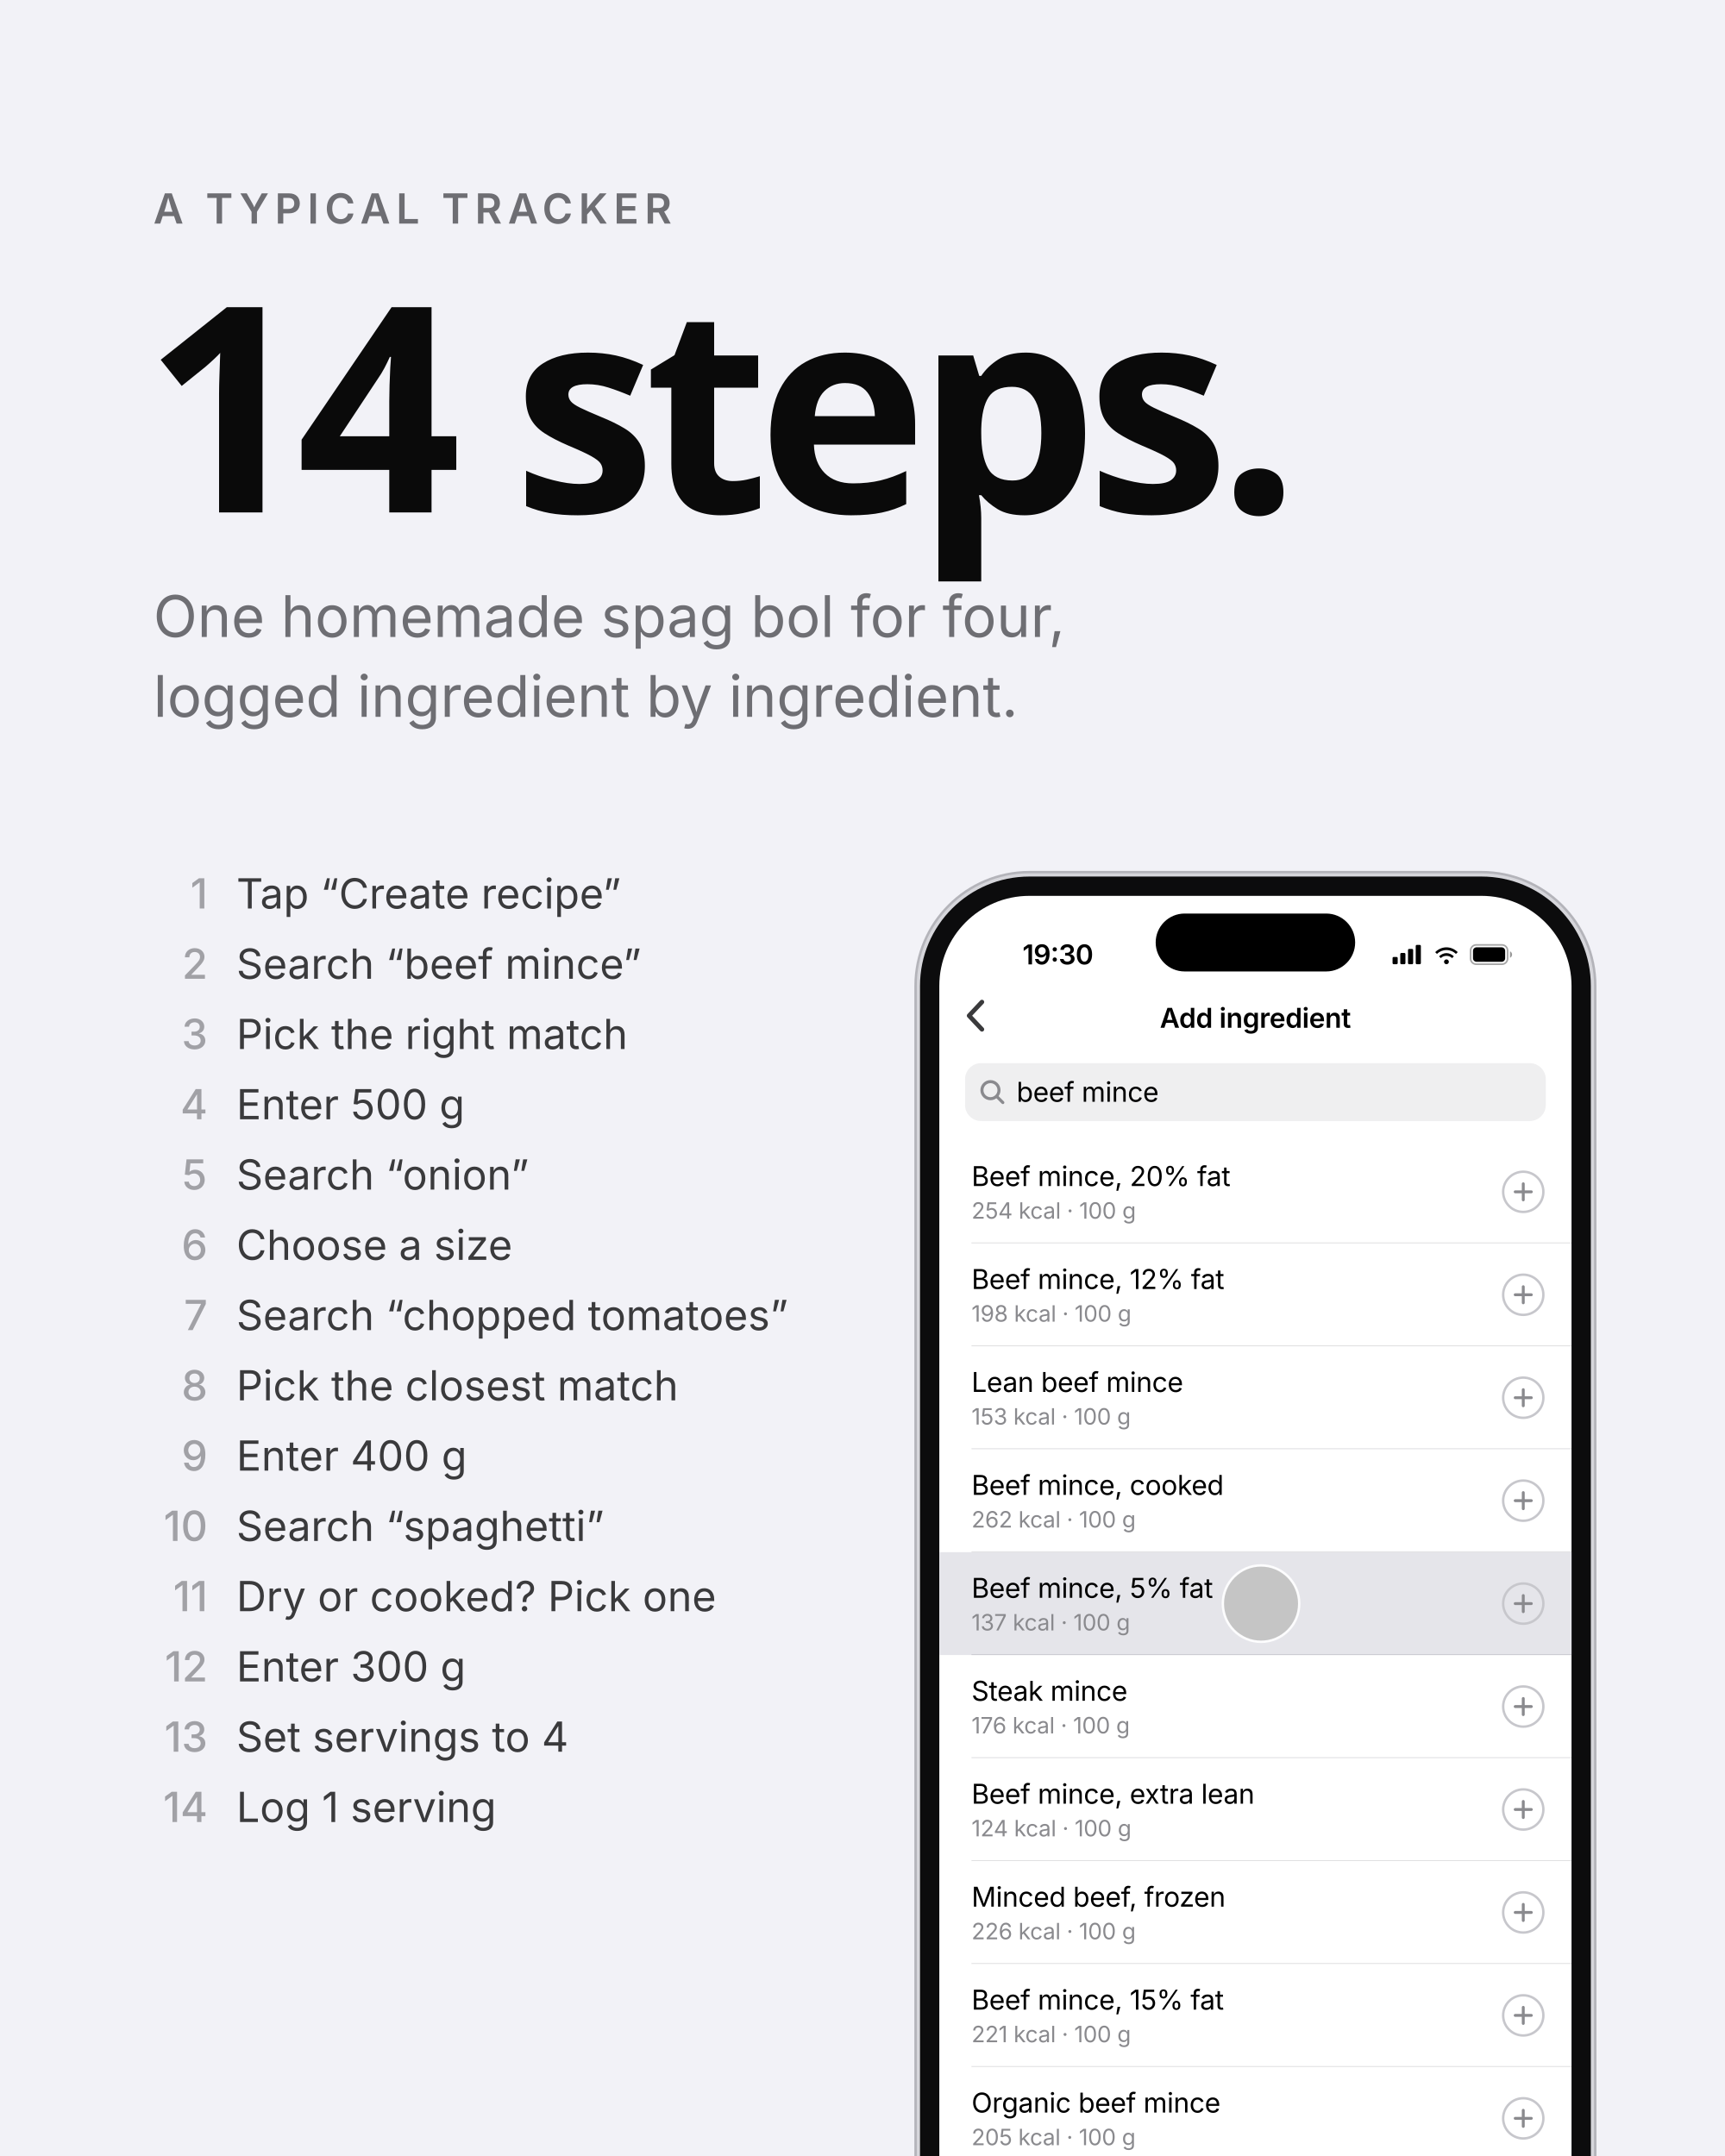
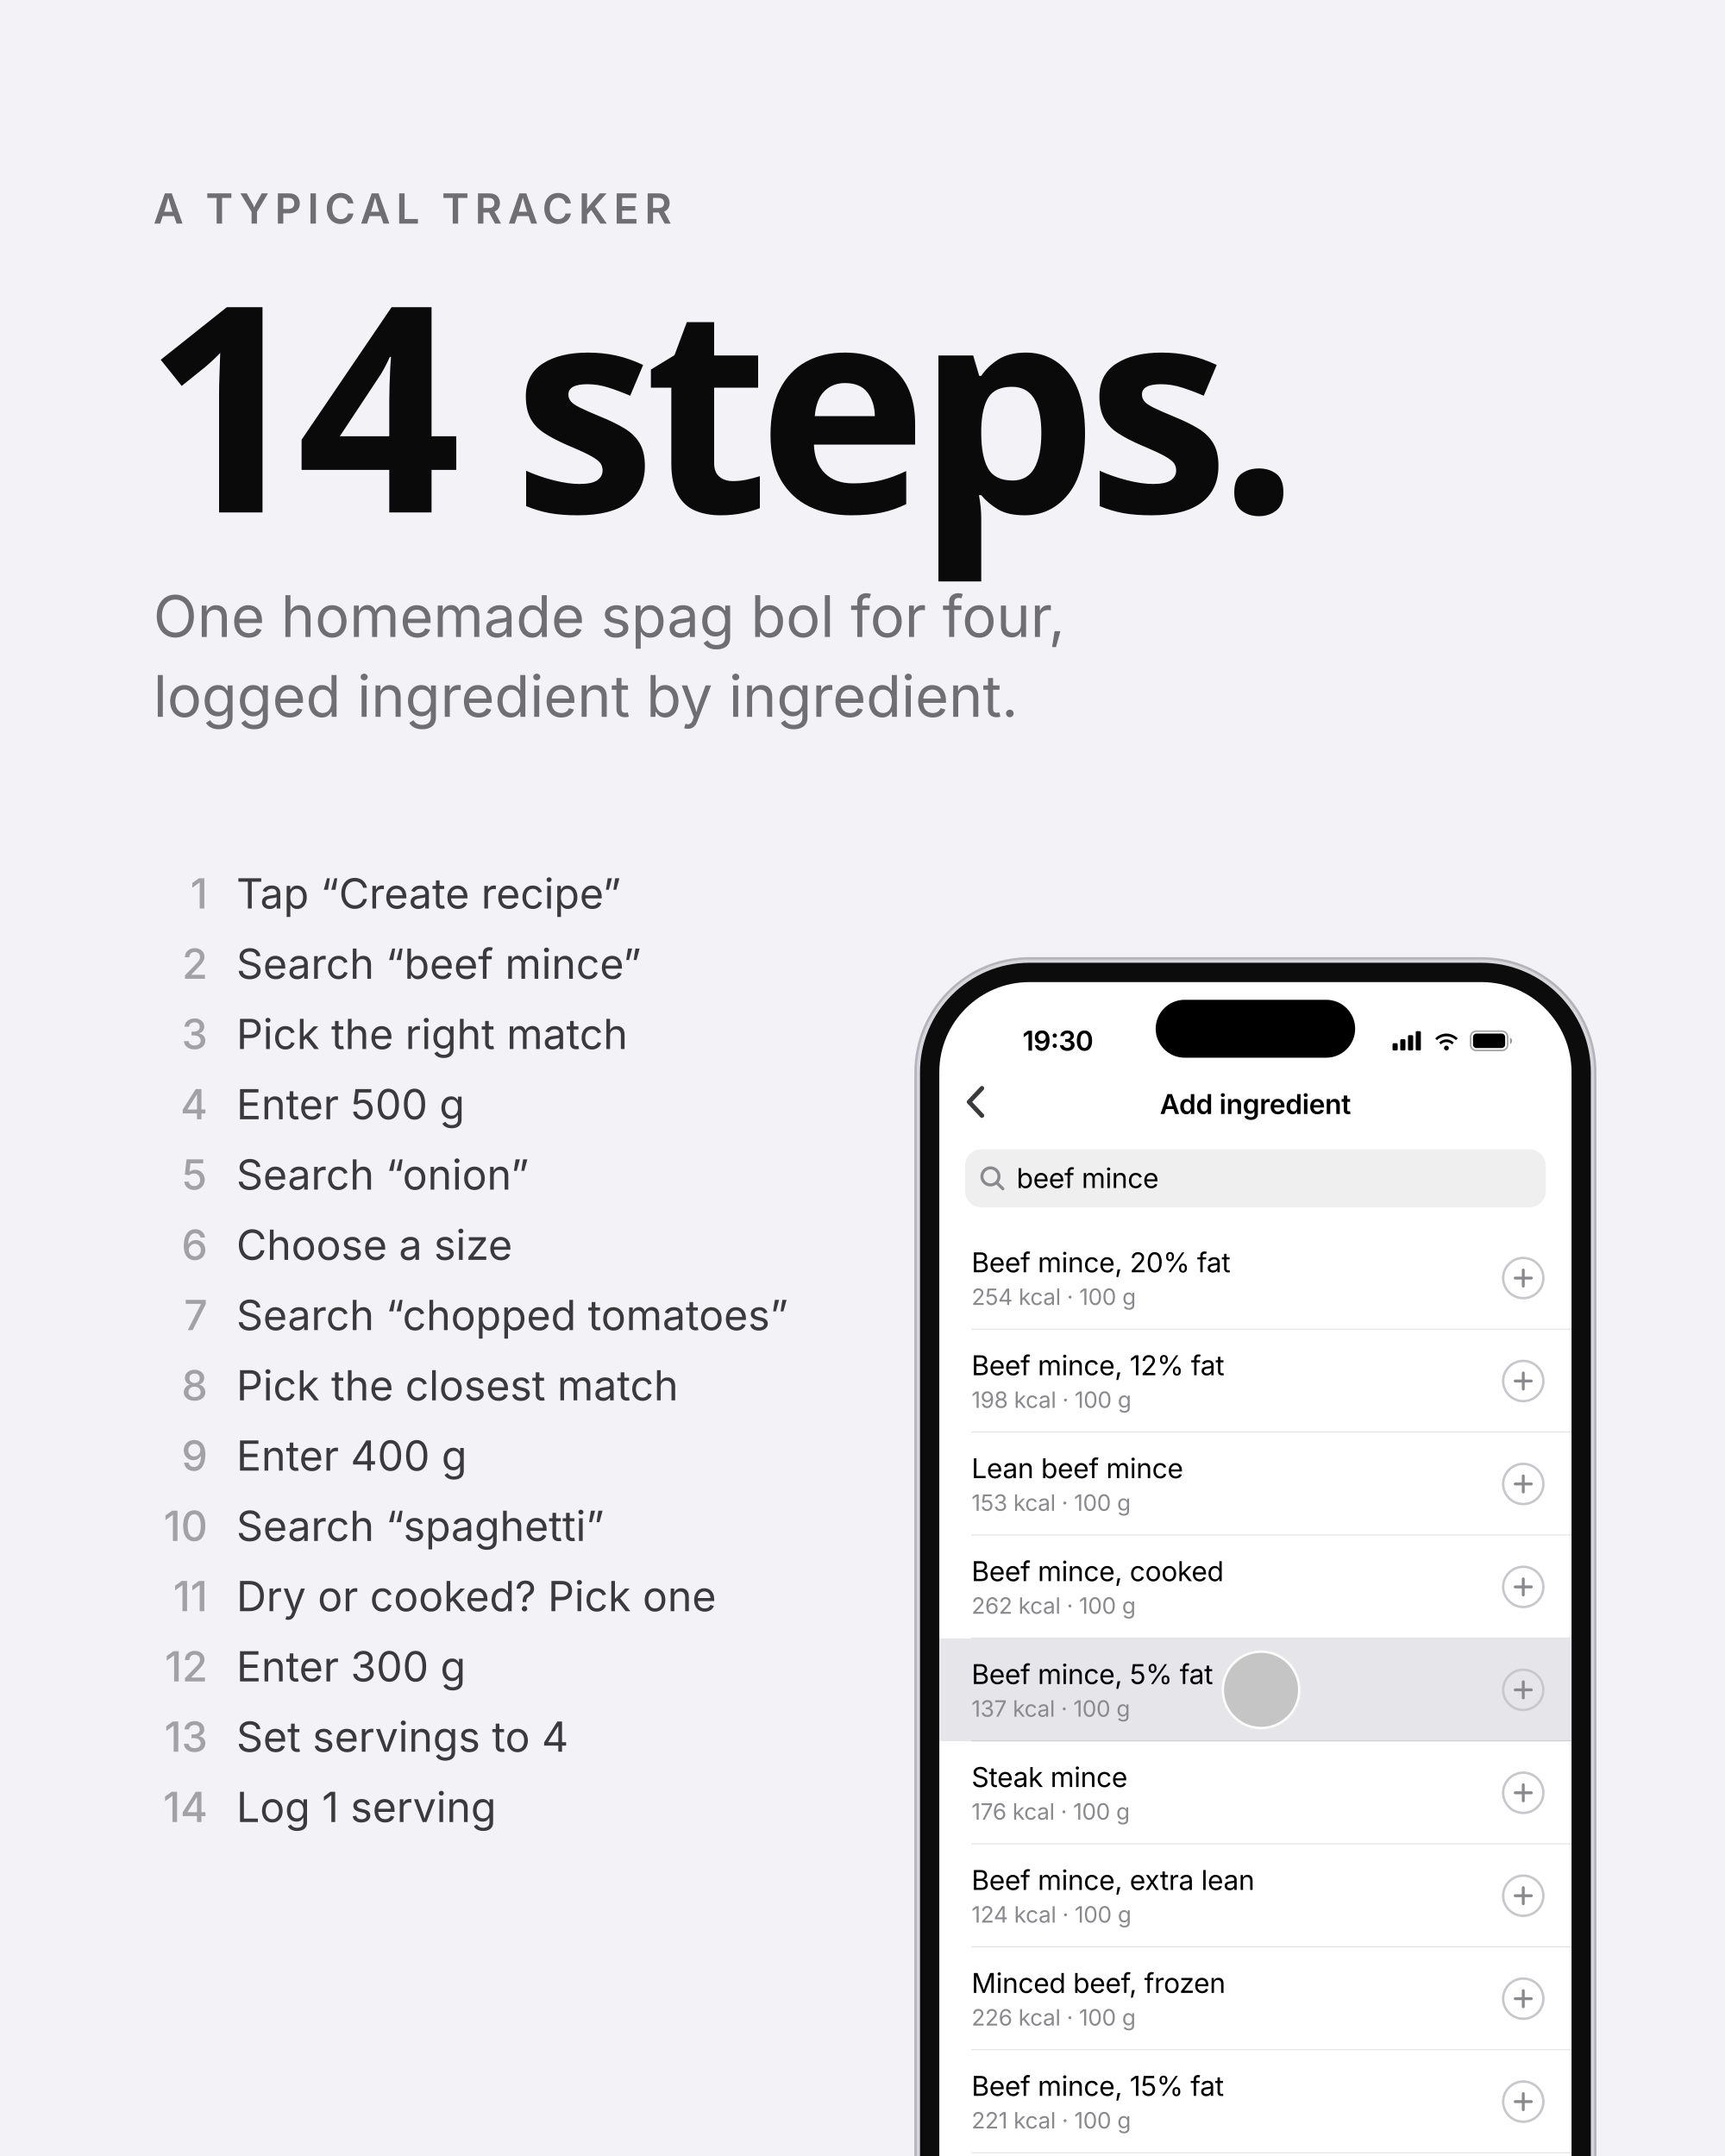
<svg xmlns="http://www.w3.org/2000/svg" width="1080" height="1350" viewBox="0 0 1080 1350" fill="none">
  <defs>
    <clipPath id="typical-phone-screen-clip">
      <rect x="12" y="12" width="393" height="852" rx="56" fill="#fff" />
    </clipPath>
    <clipPath id="slide-clip">
      <rect width="1080" height="1350" fill="#fff" />
    </clipPath>
  </defs>
  <rect id="background" width="1080" height="1350" fill="#f2f2f7" />
  <g id="slide-content" clip-path="url(#slide-clip)">
    <text id="eyebrow" fill="#6e6e73" font-family="Inter" font-size="26" font-weight="600" letter-spacing="0.14em" xml:space="preserve">
      <tspan x="96" y="140">A TYPICAL TRACKER</tspan>
    </text>
    <text id="headline" fill="#0a0a0a" font-family="Inter Tight" font-size="180" font-weight="600" letter-spacing="-0.04em" xml:space="preserve">
      <tspan x="90" y="320.86">14 steps.</tspan>
    </text>
    <text id="body" fill="#6e6e73" font-family="Inter" font-size="36" font-weight="400" xml:space="preserve">
      <tspan x="96" y="398.86">One homemade spag bol for four,</tspan>
      <tspan x="96" y="448.86">logged ingredient by ingredient.</tspan>
    </text>
    <g id="steps">
      <text fill="#a1a1a6" font-family="Inter" font-size="26" font-weight="500" xml:space="preserve">
        <tspan x="119.21" y="568.86">1</tspan>
      </text>
      <text fill="#3a3a3c" font-family="Inter" font-size="26" font-weight="400" xml:space="preserve">
        <tspan x="148" y="568.86">Tap “Create recipe”</tspan>
      </text>
      <text fill="#a1a1a6" font-family="Inter" font-size="26" font-weight="500" xml:space="preserve">
        <tspan x="113.98" y="612.86">2</tspan>
      </text>
      <text fill="#3a3a3c" font-family="Inter" font-size="26" font-weight="400" xml:space="preserve">
        <tspan x="148" y="612.86">Search “beef mince”</tspan>
      </text>
      <text fill="#a1a1a6" font-family="Inter" font-size="26" font-weight="500" xml:space="preserve">
        <tspan x="113.7" y="656.86">3</tspan>
      </text>
      <text fill="#3a3a3c" font-family="Inter" font-size="26" font-weight="400" xml:space="preserve">
        <tspan x="148" y="656.86">Pick the right match</tspan>
      </text>
      <text fill="#a1a1a6" font-family="Inter" font-size="26" font-weight="500" xml:space="preserve">
        <tspan x="112.94" y="700.86">4</tspan>
      </text>
      <text fill="#3a3a3c" font-family="Inter" font-size="26" font-weight="400" xml:space="preserve">
        <tspan x="148" y="700.86">Enter 500 g</tspan>
      </text>
      <text fill="#a1a1a6" font-family="Inter" font-size="26" font-weight="500" xml:space="preserve">
        <tspan x="113.93" y="744.86">5</tspan>
      </text>
      <text fill="#3a3a3c" font-family="Inter" font-size="26" font-weight="400" xml:space="preserve">
        <tspan x="148" y="744.86">Search “onion”</tspan>
      </text>
      <text fill="#a1a1a6" font-family="Inter" font-size="26" font-weight="500" xml:space="preserve">
        <tspan x="113.62" y="788.86">6</tspan>
      </text>
      <text fill="#3a3a3c" font-family="Inter" font-size="26" font-weight="400" xml:space="preserve">
        <tspan x="148" y="788.86">Choose a size</tspan>
      </text>
      <text fill="#a1a1a6" font-family="Inter" font-size="26" font-weight="500" xml:space="preserve">
        <tspan x="115.15" y="832.86">7</tspan>
      </text>
      <text fill="#3a3a3c" font-family="Inter" font-size="26" font-weight="400" xml:space="preserve">
        <tspan x="148" y="832.86">Search “chopped tomatoes”</tspan>
      </text>
      <text fill="#a1a1a6" font-family="Inter" font-size="26" font-weight="500" xml:space="preserve">
        <tspan x="113.64" y="876.86">8</tspan>
      </text>
      <text fill="#3a3a3c" font-family="Inter" font-size="26" font-weight="400" xml:space="preserve">
        <tspan x="148" y="876.86">Pick the closest match</tspan>
      </text>
      <text fill="#a1a1a6" font-family="Inter" font-size="26" font-weight="500" xml:space="preserve">
        <tspan x="113.62" y="920.86">9</tspan>
      </text>
      <text fill="#3a3a3c" font-family="Inter" font-size="26" font-weight="400" xml:space="preserve">
        <tspan x="148" y="920.86">Enter 400 g</tspan>
      </text>
      <text fill="#a1a1a6" font-family="Inter" font-size="26" font-weight="500" xml:space="preserve">
        <tspan x="102.43" y="964.86">10</tspan>
      </text>
      <text fill="#3a3a3c" font-family="Inter" font-size="26" font-weight="400" xml:space="preserve">
        <tspan x="148" y="964.86">Search “spaghetti”</tspan>
      </text>
      <text fill="#a1a1a6" font-family="Inter" font-size="26" font-weight="500" xml:space="preserve">
        <tspan x="108.42" y="1008.86">11</tspan>
      </text>
      <text fill="#3a3a3c" font-family="Inter" font-size="26" font-weight="400" xml:space="preserve">
        <tspan x="148" y="1008.86">Dry or cooked? Pick one</tspan>
      </text>
      <text fill="#a1a1a6" font-family="Inter" font-size="26" font-weight="500" xml:space="preserve">
        <tspan x="103.19" y="1052.86">12</tspan>
      </text>
      <text fill="#3a3a3c" font-family="Inter" font-size="26" font-weight="400" xml:space="preserve">
        <tspan x="148" y="1052.86">Enter 300 g</tspan>
      </text>
      <text fill="#a1a1a6" font-family="Inter" font-size="26" font-weight="500" xml:space="preserve">
        <tspan x="102.91" y="1096.86">13</tspan>
      </text>
      <text fill="#3a3a3c" font-family="Inter" font-size="26" font-weight="400" xml:space="preserve">
        <tspan x="148" y="1096.86">Set servings to 4</tspan>
      </text>
      <text fill="#a1a1a6" font-family="Inter" font-size="26" font-weight="500" xml:space="preserve">
        <tspan x="102.15" y="1140.86">14</tspan>
      </text>
      <text fill="#3a3a3c" font-family="Inter" font-size="26" font-weight="400" xml:space="preserve">
        <tspan x="148" y="1140.86">Log 1 serving</tspan>
      </text>
    </g>
-     <g id="typical-phone" transform="translate(576 548.86) scale(1.007194)">
+     <g id="typical-phone" transform="translate(576 602.86) scale(1.007194)">
      <rect id="typical-phone-bezel-outer" x="-3.5" y="-3.5" width="424" height="883" rx="71.5" fill="#b4b4ba" />
      <rect id="typical-phone-bezel" x="-2" y="-2" width="421" height="880" rx="70" fill="#d6d6db" />
      <rect id="typical-phone-body" width="417" height="876" rx="68" fill="#0c0c0d" />
      <g clip-path="url(#typical-phone-screen-clip)">
        <g transform="translate(12 12)">
          <g id="typical-phone-search-screen">
            <rect x="0" y="0" width="393" height="852" fill="#fff" />
            <path d="M26.5 66L18.5 74.5l8 8.5" stroke="#3a3a3c" stroke-width="2.8" stroke-linecap="round" stroke-linejoin="round" fill="none" />
            <text id="typical-phone-title" fill="#000" font-family="Inter" font-size="17" font-weight="600" letter-spacing="-0.01em" xml:space="preserve">
              <tspan x="137.09" y="82">Add ingredient</tspan>
            </text>
            <g id="typical-phone-search">
              <rect x="16" y="104" width="361" height="36" rx="10" fill="#767680" fill-opacity="0.12" />
              <g transform="translate(25 114)" stroke="#8a8a8e" stroke-width="1.9" fill="none">
                <circle cx="6.8" cy="6.8" r="5.3" />
                <path d="M10.8 10.8l3.7 3.7" stroke-linecap="round" />
              </g>
              <text fill="#000" font-family="Inter" font-size="17" font-weight="400" letter-spacing="-0.01em" xml:space="preserve">
                <tspan x="48" y="128">beef mince</tspan>
              </text>
            </g>
            <g id="typical-phone-results">
              <text fill="#000" font-family="Inter" font-size="17" font-weight="400" letter-spacing="-0.01em" xml:space="preserve">
                <tspan x="20" y="180.4">Beef mince, 20% fat</tspan>
              </text>
              <text fill="#8a8a8e" font-family="Inter" font-size="14" font-weight="400" letter-spacing="-0.01em" xml:space="preserve">
                <tspan x="20" y="200.7">254 kcal · 100 g</tspan>
              </text>
              <circle cx="363" cy="184" r="12.5" stroke="#c7c7cc" stroke-width="1.5" fill="none" />
              <path d="M363 179v10M358 184h10" stroke="#8a8a8e" stroke-width="1.8" stroke-linecap="round" />
              <rect x="20" y="215.5" width="373" height="0.5" fill="#3c3c43" fill-opacity="0.18" />
              <text fill="#000" font-family="Inter" font-size="17" font-weight="400" letter-spacing="-0.01em" xml:space="preserve">
                <tspan x="20" y="244.4">Beef mince, 12% fat</tspan>
              </text>
              <text fill="#8a8a8e" font-family="Inter" font-size="14" font-weight="400" letter-spacing="-0.01em" xml:space="preserve">
                <tspan x="20" y="264.7">198 kcal · 100 g</tspan>
              </text>
              <circle cx="363" cy="248" r="12.5" stroke="#c7c7cc" stroke-width="1.5" fill="none" />
              <path d="M363 243v10M358 248h10" stroke="#8a8a8e" stroke-width="1.8" stroke-linecap="round" />
              <rect x="20" y="279.5" width="373" height="0.5" fill="#3c3c43" fill-opacity="0.18" />
              <text fill="#000" font-family="Inter" font-size="17" font-weight="400" letter-spacing="-0.01em" xml:space="preserve">
                <tspan x="20" y="308.4">Lean beef mince</tspan>
              </text>
              <text fill="#8a8a8e" font-family="Inter" font-size="14" font-weight="400" letter-spacing="-0.01em" xml:space="preserve">
                <tspan x="20" y="328.7">153 kcal · 100 g</tspan>
              </text>
              <circle cx="363" cy="312" r="12.5" stroke="#c7c7cc" stroke-width="1.5" fill="none" />
              <path d="M363 307v10M358 312h10" stroke="#8a8a8e" stroke-width="1.8" stroke-linecap="round" />
              <rect x="20" y="343.5" width="373" height="0.5" fill="#3c3c43" fill-opacity="0.18" />
              <text fill="#000" font-family="Inter" font-size="17" font-weight="400" letter-spacing="-0.01em" xml:space="preserve">
                <tspan x="20" y="372.4">Beef mince, cooked</tspan>
              </text>
              <text fill="#8a8a8e" font-family="Inter" font-size="14" font-weight="400" letter-spacing="-0.01em" xml:space="preserve">
                <tspan x="20" y="392.7">262 kcal · 100 g</tspan>
              </text>
              <circle cx="363" cy="376" r="12.5" stroke="#c7c7cc" stroke-width="1.5" fill="none" />
              <path d="M363 371v10M358 376h10" stroke="#8a8a8e" stroke-width="1.8" stroke-linecap="round" />
              <rect x="20" y="407.5" width="373" height="0.5" fill="#3c3c43" fill-opacity="0.18" />
              <rect x="0" y="408" width="393" height="64" fill="#e5e5ea" />
              <text fill="#000" font-family="Inter" font-size="17" font-weight="400" letter-spacing="-0.01em" xml:space="preserve">
                <tspan x="20" y="436.4">Beef mince, 5% fat</tspan>
              </text>
              <text fill="#8a8a8e" font-family="Inter" font-size="14" font-weight="400" letter-spacing="-0.01em" xml:space="preserve">
                <tspan x="20" y="456.7">137 kcal · 100 g</tspan>
              </text>
              <circle cx="363" cy="440" r="12.5" stroke="#c7c7cc" stroke-width="1.5" fill="none" />
              <path d="M363 435v10M358 440h10" stroke="#8a8a8e" stroke-width="1.8" stroke-linecap="round" />
              <rect x="20" y="471.5" width="373" height="0.5" fill="#3c3c43" fill-opacity="0.18" />
              <text fill="#000" font-family="Inter" font-size="17" font-weight="400" letter-spacing="-0.01em" xml:space="preserve">
                <tspan x="20" y="500.4">Steak mince</tspan>
              </text>
              <text fill="#8a8a8e" font-family="Inter" font-size="14" font-weight="400" letter-spacing="-0.01em" xml:space="preserve">
                <tspan x="20" y="520.7">176 kcal · 100 g</tspan>
              </text>
              <circle cx="363" cy="504" r="12.5" stroke="#c7c7cc" stroke-width="1.5" fill="none" />
              <path d="M363 499v10M358 504h10" stroke="#8a8a8e" stroke-width="1.8" stroke-linecap="round" />
              <rect x="20" y="535.5" width="373" height="0.5" fill="#3c3c43" fill-opacity="0.18" />
              <text fill="#000" font-family="Inter" font-size="17" font-weight="400" letter-spacing="-0.01em" xml:space="preserve">
                <tspan x="20" y="564.4">Beef mince, extra lean</tspan>
              </text>
              <text fill="#8a8a8e" font-family="Inter" font-size="14" font-weight="400" letter-spacing="-0.01em" xml:space="preserve">
                <tspan x="20" y="584.7">124 kcal · 100 g</tspan>
              </text>
              <circle cx="363" cy="568" r="12.5" stroke="#c7c7cc" stroke-width="1.5" fill="none" />
              <path d="M363 563v10M358 568h10" stroke="#8a8a8e" stroke-width="1.8" stroke-linecap="round" />
              <rect x="20" y="599.5" width="373" height="0.5" fill="#3c3c43" fill-opacity="0.18" />
              <text fill="#000" font-family="Inter" font-size="17" font-weight="400" letter-spacing="-0.01em" xml:space="preserve">
                <tspan x="20" y="628.4">Minced beef, frozen</tspan>
              </text>
              <text fill="#8a8a8e" font-family="Inter" font-size="14" font-weight="400" letter-spacing="-0.01em" xml:space="preserve">
                <tspan x="20" y="648.7">226 kcal · 100 g</tspan>
              </text>
              <circle cx="363" cy="632" r="12.5" stroke="#c7c7cc" stroke-width="1.5" fill="none" />
              <path d="M363 627v10M358 632h10" stroke="#8a8a8e" stroke-width="1.8" stroke-linecap="round" />
              <rect x="20" y="663.5" width="373" height="0.5" fill="#3c3c43" fill-opacity="0.18" />
              <text fill="#000" font-family="Inter" font-size="17" font-weight="400" letter-spacing="-0.01em" xml:space="preserve">
                <tspan x="20" y="692.4">Beef mince, 15% fat</tspan>
              </text>
              <text fill="#8a8a8e" font-family="Inter" font-size="14" font-weight="400" letter-spacing="-0.01em" xml:space="preserve">
                <tspan x="20" y="712.7">221 kcal · 100 g</tspan>
              </text>
              <circle cx="363" cy="696" r="12.5" stroke="#c7c7cc" stroke-width="1.5" fill="none" />
              <path d="M363 691v10M358 696h10" stroke="#8a8a8e" stroke-width="1.8" stroke-linecap="round" />
              <rect x="20" y="727.5" width="373" height="0.5" fill="#3c3c43" fill-opacity="0.18" />
              <text fill="#000" font-family="Inter" font-size="17" font-weight="400" letter-spacing="-0.01em" xml:space="preserve">
                <tspan x="20" y="756.4">Organic beef mince</tspan>
              </text>
              <text fill="#8a8a8e" font-family="Inter" font-size="14" font-weight="400" letter-spacing="-0.01em" xml:space="preserve">
                <tspan x="20" y="776.7">205 kcal · 100 g</tspan>
              </text>
              <circle cx="363" cy="760" r="12.5" stroke="#c7c7cc" stroke-width="1.5" fill="none" />
              <path d="M363 755v10M358 760h10" stroke="#8a8a8e" stroke-width="1.8" stroke-linecap="round" />
              <rect x="20" y="791.5" width="373" height="0.5" fill="#3c3c43" fill-opacity="0.18" />
            </g>
            <g id="typical-phone-touch">
              <circle cx="200" cy="440" r="24.5" fill="#fff" fill-opacity="0.9" />
              <circle cx="200" cy="440" r="23" fill="#000" fill-opacity="0.22" />
            </g>
          </g>
          <g id="typical-phone-status-bar" fill="#000">
            <text fill="#000" font-family="Inter" font-size="17" font-weight="600" letter-spacing="-0.02em" xml:space="preserve">
              <tspan x="51.67" y="42.6">19:30</tspan>
            </text>
            <g transform="translate(281.75 30.5)">
              <rect y="7.5" width="3.2" height="4.5" rx="0.7" />
              <rect x="4.8" y="5" width="3.2" height="7" rx="0.7" />
              <rect x="9.6" y="2.5" width="3.2" height="9.5" rx="0.7" />
              <rect x="14.4" width="3.2" height="12" rx="0.7" />
            </g>
            <g transform="translate(306.75 30.5)">
              <path d="M8.5 3.2c2.3 0 4.4.9 5.9 2.4l1.1-1.1C13.7 2.7 11.2 1.5 8.5 1.5S3.3 2.7 1.5 4.5l1.1 1.1C4.1 4.1 6.2 3.2 8.5 3.2z" />
              <path d="M8.5 6.8c1.4 0 2.6.5 3.5 1.4l1.1-1.1c-1.3-1.2-2.9-2-4.6-2s-3.3.8-4.6 2L5 8.2c.9-.9 2.1-1.4 3.5-1.4z" />
              <circle cx="8.5" cy="10.5" r="1.5" />
            </g>
            <g transform="translate(329.75 30)">
              <rect x="0.5" y="0.5" width="23" height="12" rx="3.5" fill="none" stroke="#000" stroke-opacity="0.35" />
              <rect x="2" y="2" width="20" height="9" rx="2.2" />
              <path d="M25 4.5v4c.8-.3 1.3-1.1 1.3-2s-.5-1.7-1.3-2z" fill-opacity="0.4" />
            </g>
          </g>
          <rect id="typical-phone-island" x="134.5" y="11" width="124" height="36" rx="18" fill="#000" />
          <rect id="typical-phone-home-indicator" x="127.5" y="839" width="138" height="5" rx="2.5" fill="#000" />
        </g>
      </g>
    </g>
  </g>
</svg>
